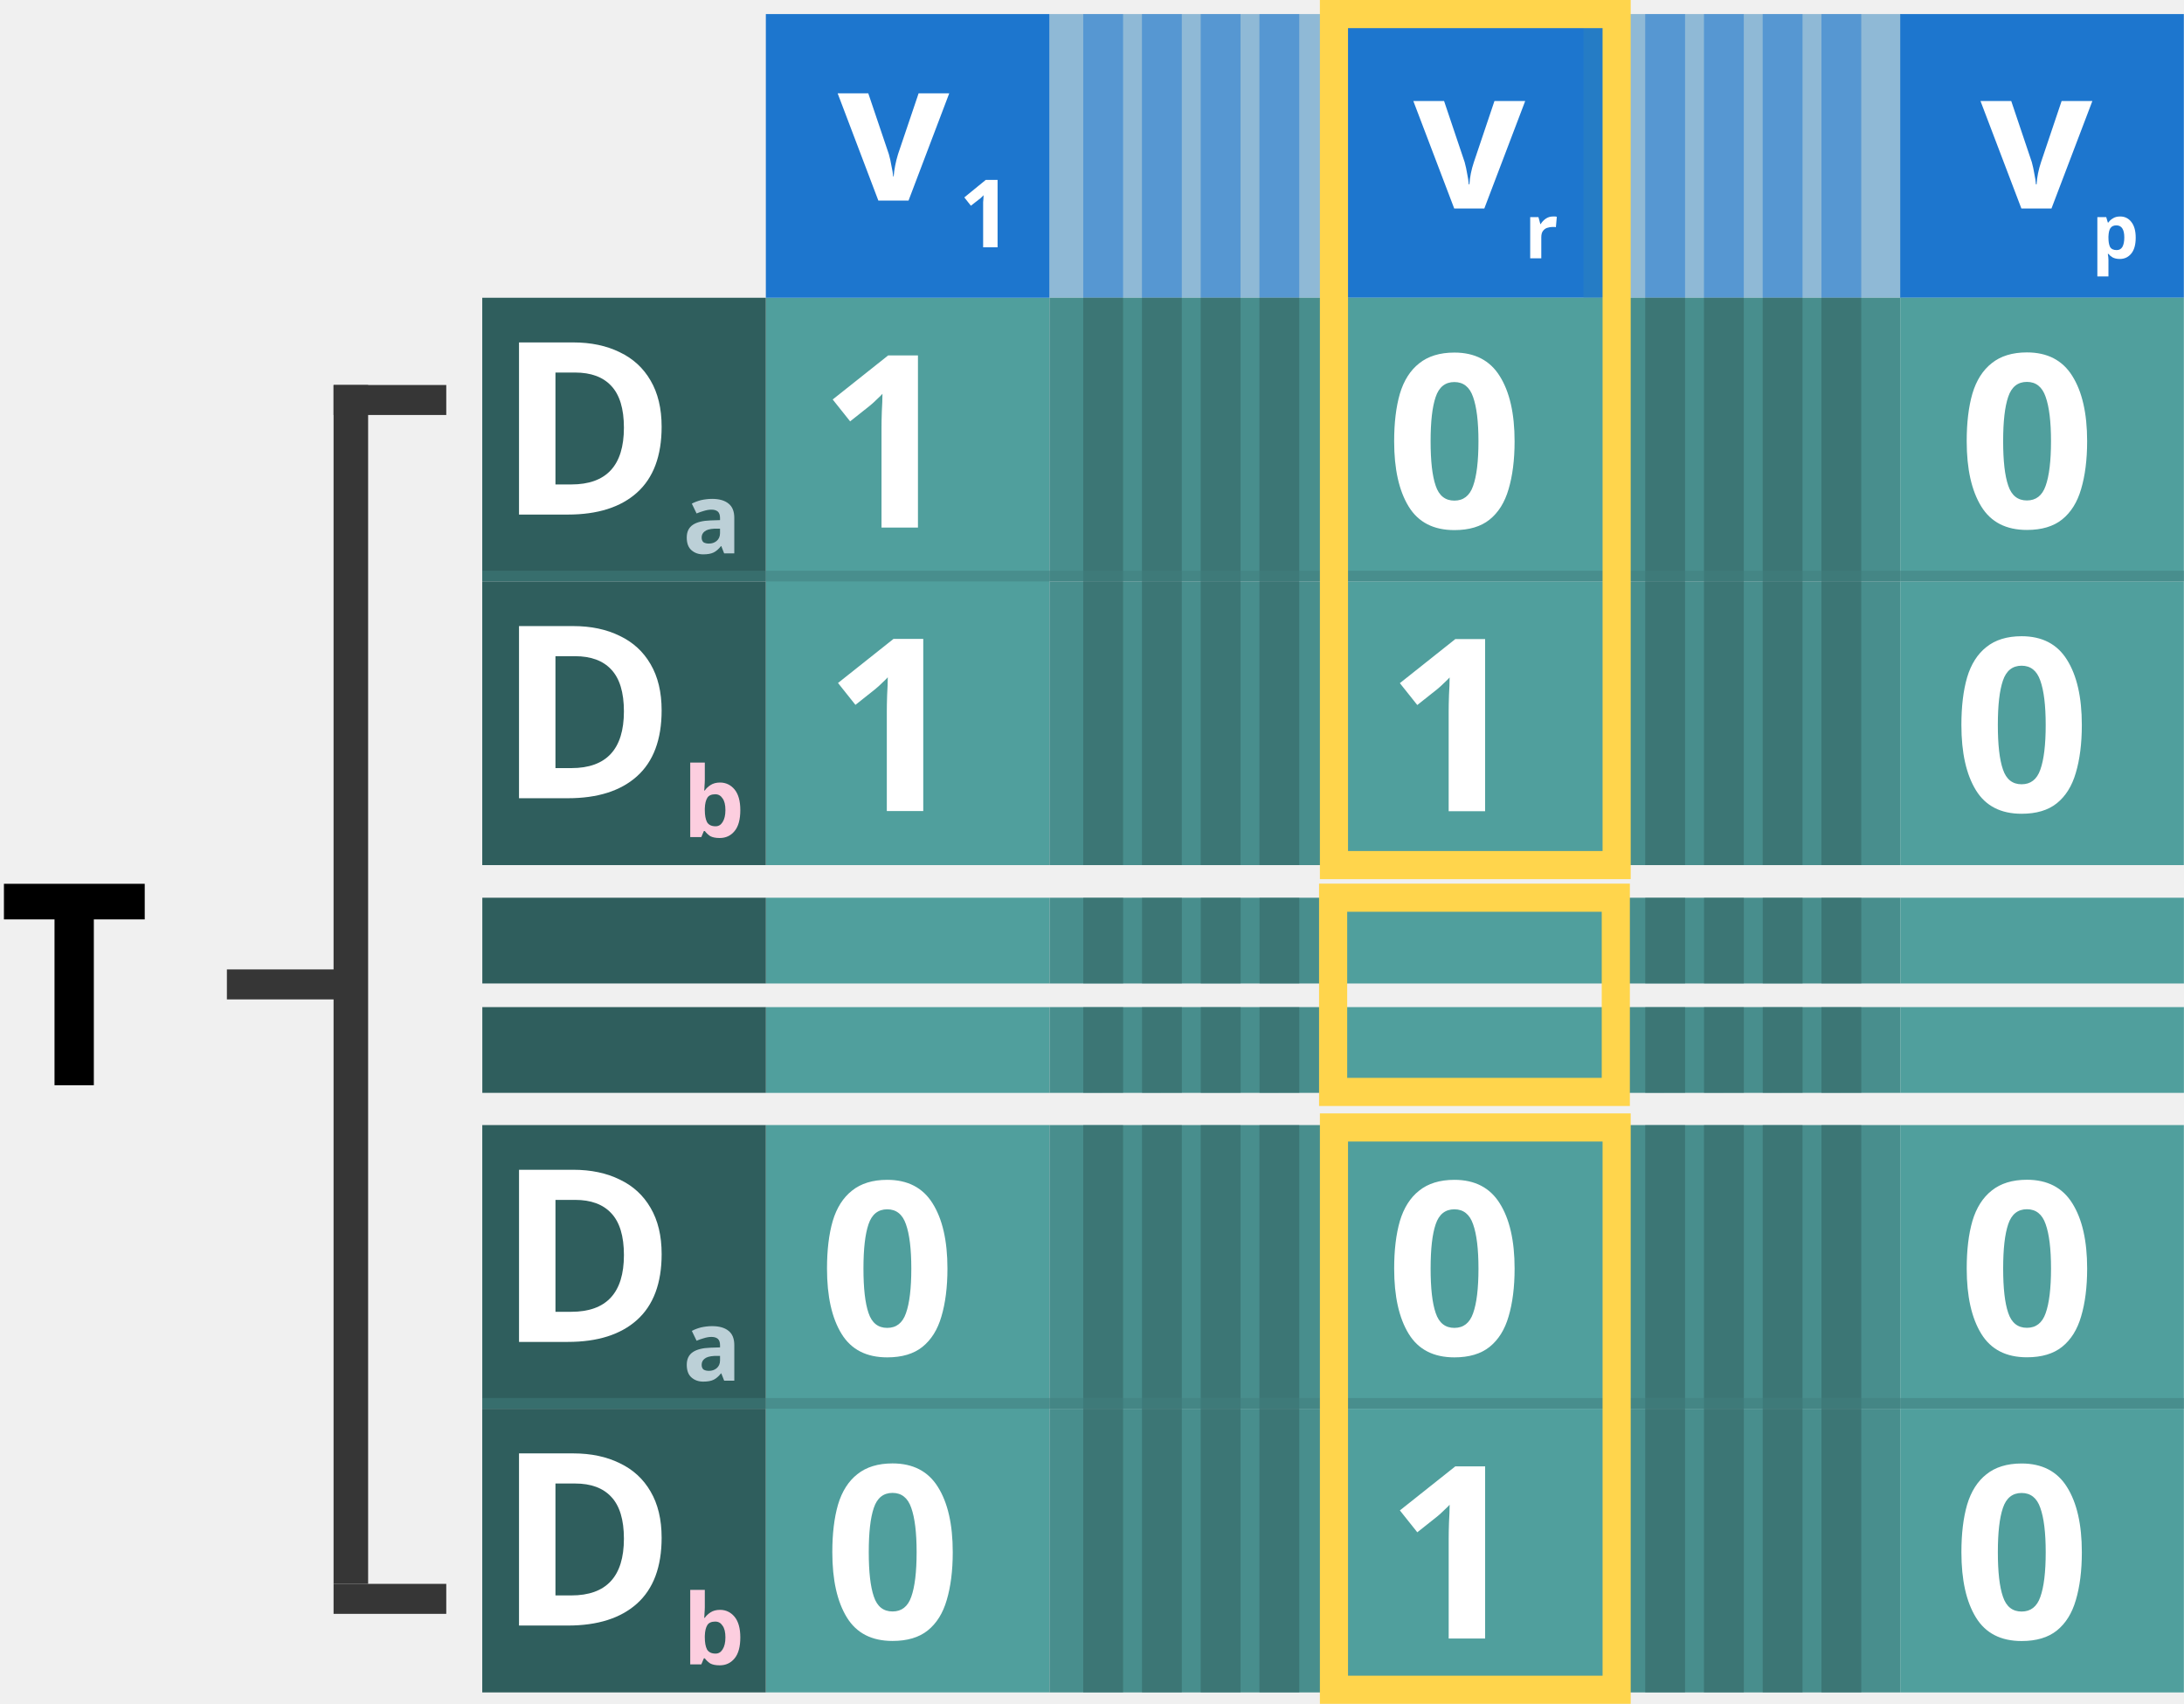
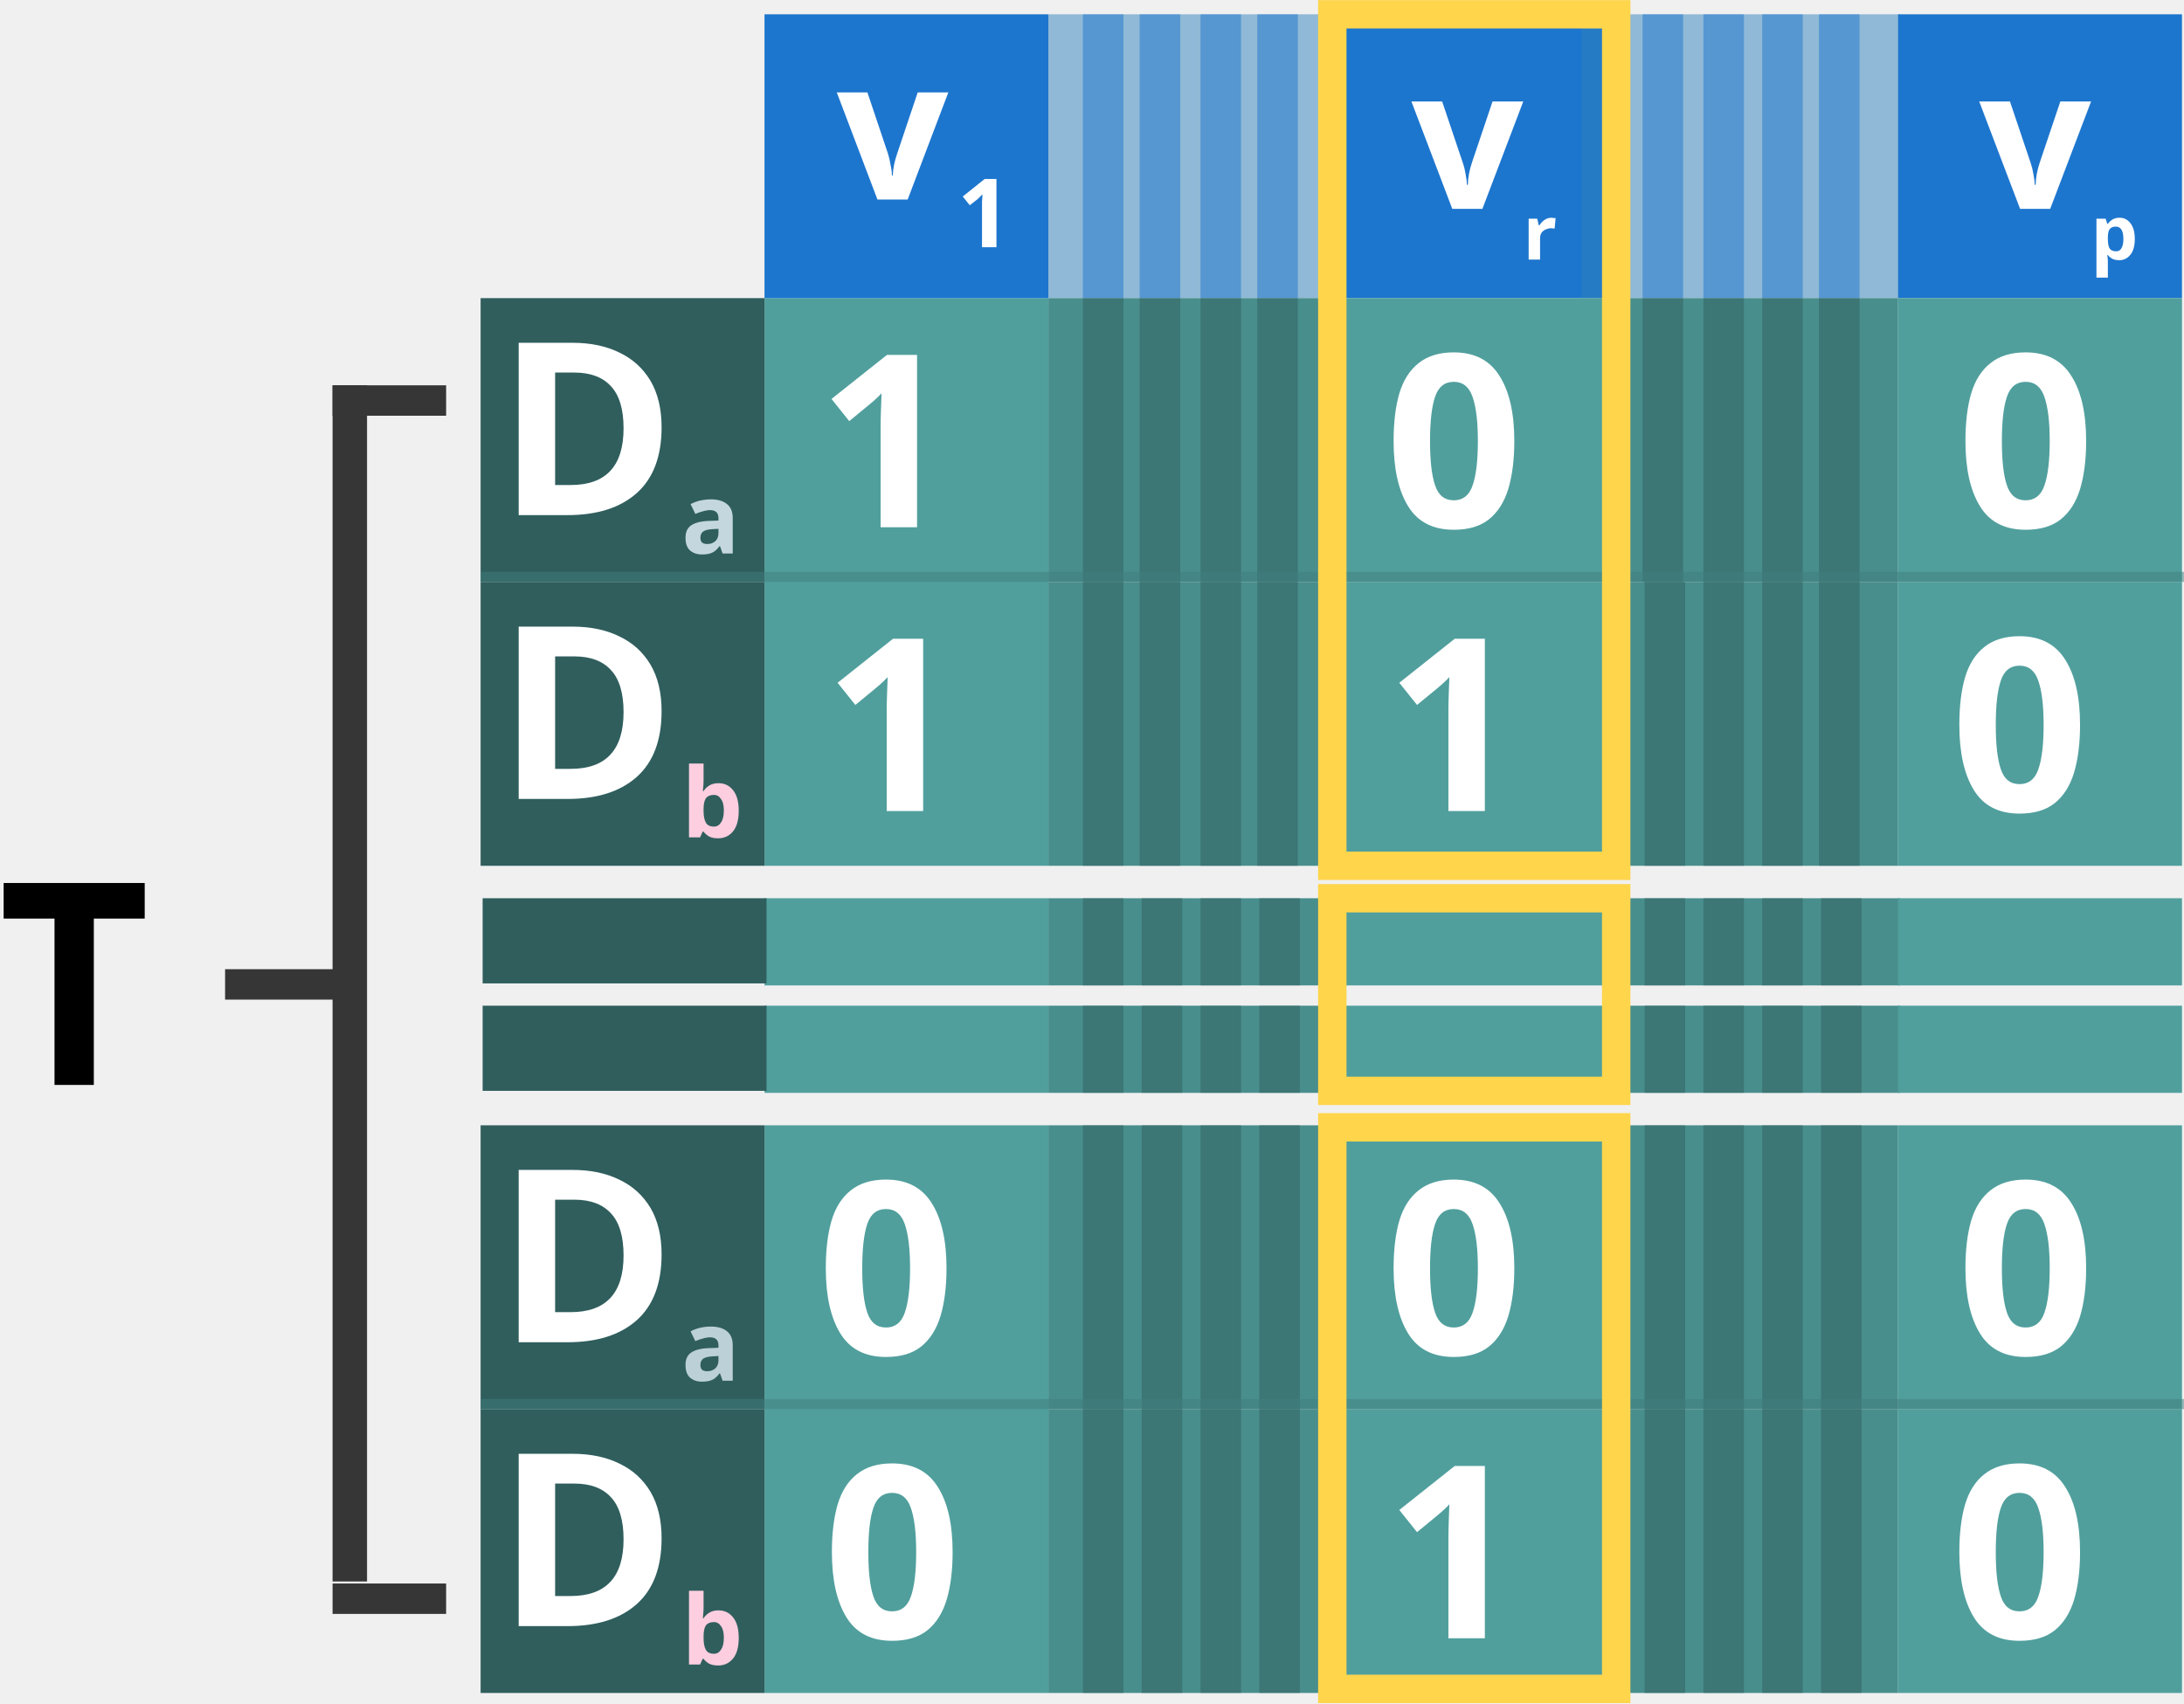
- <svg xmlns="http://www.w3.org/2000/svg" width="406.945" height="317.384" viewBox="0 0 107.671 83.974">
-   <g transform="translate(-36.952 -4.03)">
-     <g transform="translate(.989 3.175)">
-       <path d="M87.701 84.268H73.72V70.286H87.7zM87.701 70.286H73.72V56.305H87.7z" fill="#509f9d" />
-       <rect ry="0" y="56.305" x="59.739" height="13.981" width="13.981" fill="#2f5e5d" />
-       <text style="line-height:1.25;-inkscape-font-specification:'Ubuntu Condensed, Bold'" x="60.489" y="66.992" font-weight="700" font-size="11.871" letter-spacing="0" word-spacing="0" font-family="Ubuntu Condensed" fill="#fff" stroke-width=".345">
-         <tspan x="60.489" y="66.992" style="-inkscape-font-specification:'sans-serif Bold'" font-family="sans-serif">D</tspan>
+ <svg xmlns="http://www.w3.org/2000/svg" width="406.9" height="317.4" viewBox="0 0 107.7 84">
+   <g transform="translate(-37 -4)">
+     <g transform="translate(1 3.2)">
+       <path d="M87.7 84.3h-14v-14h14zm0-14h-14v-14h14z" fill="#509f9d" />
+       <rect ry="0" y="56.3" x="59.7" height="14" width="14" fill="#2f5e5d" />
+       <text style="line-height:1.25;-inkscape-font-specification:'Ubuntu Condensed, Bold'" x="60.5" y="67" font-weight="700" font-size="11.9" letter-spacing="0" word-spacing="0" font-family="Ubuntu Condensed" fill="#fff" stroke-width=".3">
+         <tspan x="60.5" y="67" style="-inkscape-font-specification:'sans-serif Bold'" font-family="sans-serif">D</tspan>
      </text>
-       <text y="68.903" x="69.618" style="line-height:1.25;-inkscape-font-specification:'sans-serif Bold'" font-weight="700" font-size="4.826" letter-spacing="0" word-spacing="0" font-family="sans-serif" fill="#bcd0d7" stroke-width=".14">
-         <tspan style="-inkscape-font-specification:'sans-serif Bold'" y="68.903" x="69.618">a</tspan>
+       <text y="68.9" x="69.6" style="line-height:1.25;-inkscape-font-specification:'sans-serif Bold'" font-weight="700" font-size="4.8" letter-spacing="0" word-spacing="0" font-family="sans-serif" fill="#bcd0d7" stroke-width=".1">
+         <tspan style="-inkscape-font-specification:'sans-serif Bold'" y="68.9" x="69.6">a</tspan>
      </text>
-       <g transform="translate(-.989 37.6)">
-         <rect width="13.981" height="13.981" x="60.727" y="32.686" ry="0" fill="#2f5e5d" />
-         <text word-spacing="0" letter-spacing="0" font-size="11.871" font-weight="700" y="43.372" x="61.477" style="line-height:1.25;-inkscape-font-specification:'Ubuntu Condensed, Bold'" font-family="Ubuntu Condensed" fill="#fff" stroke-width=".345">
-           <tspan style="-inkscape-font-specification:'sans-serif Bold'" y="43.372" x="61.477" font-family="sans-serif">D</tspan>
+       <g transform="translate(-1 37.6)">
+         <rect width="14" height="14" x="60.7" y="32.7" ry="0" fill="#2f5e5d" />
+         <text word-spacing="0" letter-spacing="0" font-size="11.9" font-weight="700" y="43.4" x="61.5" style="line-height:1.25;-inkscape-font-specification:'Ubuntu Condensed, Bold'" font-family="Ubuntu Condensed" fill="#fff" stroke-width=".3">
+           <tspan style="-inkscape-font-specification:'sans-serif Bold'" y="43.4" x="61.5" font-family="sans-serif">D</tspan>
        </text>
-         <text word-spacing="0" letter-spacing="0" font-size="4.826" font-weight="700" style="line-height:1.25;-inkscape-font-specification:'sans-serif Bold'" x="70.607" y="45.283" font-family="sans-serif" fill="#fccedf" stroke-width=".14">
-           <tspan x="70.607" y="45.283" style="-inkscape-font-specification:'sans-serif Bold'">b</tspan>
+         <text word-spacing="0" letter-spacing="0" font-size="4.8" font-weight="700" style="line-height:1.25;-inkscape-font-specification:'sans-serif Bold'" x="70.6" y="45.3" font-family="sans-serif" fill="#fccedf" stroke-width=".1">
+           <tspan x="70.6" y="45.3" style="-inkscape-font-specification:'sans-serif Bold'">b</tspan>
        </text>
      </g>
-       <path d="M101.682 70.286H87.701V56.305h13.981z" fill="#488e8d" />
-       <path d="M115.664 70.286h-13.982V56.305h13.982z" fill="#509f9d" />
-       <path d="M129.645 70.286h-13.981V56.305h13.981z" fill="#488e8d" />
-       <path d="M143.627 70.286h-13.982V56.305h13.982z" fill="#509f9d" />
-       <path d="M101.682 84.268H87.701V70.286h13.981z" fill="#488e8d" />
-       <path d="M115.664 84.268h-13.982V70.286h13.982z" fill="#509f9d" />
-       <path d="M129.645 84.268h-13.981V70.286h13.981z" fill="#488e8d" />
-       <path d="M143.627 84.268h-13.982V70.286h13.982z" fill="#509f9d" />
-       <path d="M89.367 70.286V56.305h1.963v13.981zM92.262 70.286V56.305h1.964v13.981zM95.158 70.286V56.305h1.963v13.981zM98.053 70.286V56.305h1.964v13.981zM89.367 84.268V70.286h1.963v13.982zM92.262 84.268V70.286h1.964v13.982zM95.158 84.268V70.286h1.963v13.982zM98.053 84.268V70.286h1.964v13.982zM117.073 70.286V56.305h1.963v13.981zM119.968 70.286V56.305h1.964v13.981zM122.864 70.286V56.305h1.963v13.981zM125.76 70.286V56.305h1.963v13.981zM117.073 84.268V70.286h1.963v13.982zM119.968 84.268V70.286h1.964v13.982zM122.864 84.268V70.286h1.963v13.982zM125.76 84.268V70.286h1.963v13.982z" opacity=".5" fill="#2f5e5d" />
-       <path opacity=".5" fill="#407e7d" d="M59.739 69.757h83.896v.529H59.739z" />
-       <text font-size="11.891" y="67.63" x="76.312" style="line-height:1.25;-inkscape-font-specification:'sans-serif Bold'" font-weight="700" font-family="sans-serif" letter-spacing="0" word-spacing="0" fill="#fff" stroke-width=".14">
-         <tspan style="-inkscape-font-specification:'sans-serif Bold'" y="67.63" x="76.312">0</tspan>
+       <path d="M101.7 70.3h-14v-14h14z" fill="#488e8d" />
+       <path d="M115.7 70.3h-14v-14h14z" fill="#509f9d" />
+       <path d="M129.6 70.3h-14v-14h14z" fill="#488e8d" />
+       <path d="M143.6 70.3h-14v-14h14z" fill="#509f9d" />
+       <path d="M101.7 84.3h-14v-14h14z" fill="#488e8d" />
+       <path d="M115.7 84.3h-14v-14h14z" fill="#509f9d" />
+       <path d="M129.6 84.3h-14v-14h14z" fill="#488e8d" />
+       <path d="M143.6 84.3h-14v-14h14z" fill="#509f9d" />
+       <path d="M89.4 70.3v-14h2v14zm2.9 0v-14h2v14zm2.9 0v-14h2v14zm2.9 0v-14h2v14zm-8.7 14v-14h2v14zm2.9 0v-14h2v14zm2.9 0v-14h2v14zm2.9 0v-14h2v14zm19-14v-14h2v14zm2.9 0v-14h2v14zm2.9 0v-14h2v14zm2.9 0v-14h2v14zm-8.7 14v-14h2v14zm2.9 0v-14h2v14zm2.9 0v-14h2v14zm2.9 0v-14h2v14z" opacity=".5" fill="#2f5e5d" />
+       <path opacity=".5" fill="#407e7d" d="M59.7 69.8h84v.5h-84z" />
+       <text font-size="11.9" y="67.6" x="76.3" style="line-height:1.25;-inkscape-font-specification:'sans-serif Bold'" font-weight="700" font-family="sans-serif" letter-spacing="0" word-spacing="0" fill="#fff" stroke-width=".1">
+         <tspan style="-inkscape-font-specification:'sans-serif Bold'" y="67.6" x="76.3">0</tspan>
      </text>
-       <text font-size="11.891" y="67.63" x="104.275" style="line-height:1.25;-inkscape-font-specification:'sans-serif Bold'" font-weight="700" font-family="sans-serif" letter-spacing="0" word-spacing="0" fill="#fff" stroke-width=".14">
-         <tspan style="-inkscape-font-specification:'sans-serif Bold'" y="67.63" x="104.275">0</tspan>
+       <text font-size="11.9" y="67.6" x="104.3" style="line-height:1.25;-inkscape-font-specification:'sans-serif Bold'" font-weight="700" font-family="sans-serif" letter-spacing="0" word-spacing="0" fill="#fff" stroke-width=".1">
+         <tspan style="-inkscape-font-specification:'sans-serif Bold'" y="67.6" x="104.3">0</tspan>
      </text>
-       <text font-size="11.891" y="81.611" x="104.275" style="line-height:1.25;-inkscape-font-specification:'sans-serif Bold'" font-weight="700" font-family="sans-serif" letter-spacing="0" word-spacing="0" fill="#fff" stroke-width=".14">
-         <tspan style="-inkscape-font-specification:'sans-serif Bold'" y="81.611" x="104.275">1</tspan>
+       <text font-size="11.9" y="81.6" x="104.3" style="line-height:1.25;-inkscape-font-specification:'sans-serif Bold'" font-weight="700" font-family="sans-serif" letter-spacing="0" word-spacing="0" fill="#fff" stroke-width=".1">
+         <tspan style="-inkscape-font-specification:'sans-serif Bold'" y="81.6" x="104.3">1</tspan>
      </text>
-       <text font-size="11.891" y="81.606" x="76.573" style="line-height:1.25;-inkscape-font-specification:'sans-serif Bold'" font-weight="700" font-family="sans-serif" letter-spacing="0" word-spacing="0" fill="#fff" stroke-width=".14">
-         <tspan style="-inkscape-font-specification:'sans-serif Bold'" y="81.606" x="76.573">0</tspan>
+       <text font-size="11.9" y="81.6" x="76.6" style="line-height:1.25;-inkscape-font-specification:'sans-serif Bold'" font-weight="700" font-family="sans-serif" letter-spacing="0" word-spacing="0" fill="#fff" stroke-width=".1">
+         <tspan style="-inkscape-font-specification:'sans-serif Bold'" y="81.6" x="76.6">0</tspan>
      </text>
-       <text font-size="11.891" y="81.611" x="132.238" style="line-height:1.25;-inkscape-font-specification:'sans-serif Bold'" font-weight="700" font-family="sans-serif" letter-spacing="0" word-spacing="0" fill="#fff" stroke-width=".14">
-         <tspan style="-inkscape-font-specification:'sans-serif Bold'" y="81.611" x="132.238">0</tspan>
+       <text font-size="11.9" y="81.6" x="132.2" style="line-height:1.25;-inkscape-font-specification:'sans-serif Bold'" font-weight="700" font-family="sans-serif" letter-spacing="0" word-spacing="0" fill="#fff" stroke-width=".1">
+         <tspan style="-inkscape-font-specification:'sans-serif Bold'" y="81.6" x="132.2">0</tspan>
      </text>
-       <text font-size="11.891" y="67.624" x="132.499" style="line-height:1.25;-inkscape-font-specification:'sans-serif Bold'" font-weight="700" font-family="sans-serif" letter-spacing="0" word-spacing="0" fill="#fff" stroke-width=".14">
-         <tspan style="-inkscape-font-specification:'sans-serif Bold'" y="67.624" x="132.499">0</tspan>
+       <text font-size="11.9" y="67.6" x="132.5" style="line-height:1.25;-inkscape-font-specification:'sans-serif Bold'" font-weight="700" font-family="sans-serif" letter-spacing="0" word-spacing="0" fill="#fff" stroke-width=".1">
+         <tspan style="-inkscape-font-specification:'sans-serif Bold'" y="67.6" x="132.5">0</tspan>
      </text>
    </g>
-     <path d="M88.69 46.667H74.708V32.686H88.69zM88.69 32.686H74.708V18.705H88.69z" fill="#509f9d" />
-     <rect width="13.981" height="13.981" x="60.727" y="18.705" ry="0" fill="#2f5e5d" />
-     <text word-spacing="0" letter-spacing="0" font-size="11.871" font-weight="700" y="29.391" x="61.477" style="line-height:1.25;-inkscape-font-specification:'Ubuntu Condensed, Bold'" font-family="Ubuntu Condensed" fill="#fff" stroke-width=".345">
-       <tspan style="-inkscape-font-specification:'sans-serif Bold'" y="29.391" x="61.477" font-family="sans-serif">D</tspan>
+     <path d="M88.7 46.7h-14v-14h14zm0-14h-14v-14h14z" fill="#509f9d" />
+     <rect width="14" height="14" x="60.7" y="18.7" ry="0" fill="#2f5e5d" />
+     <text word-spacing="0" letter-spacing="0" font-size="11.9" font-weight="700" y="29.4" x="61.5" style="line-height:1.25;-inkscape-font-specification:'Ubuntu Condensed, Bold'" font-family="Ubuntu Condensed" fill="#fff" stroke-width=".3">
+       <tspan style="-inkscape-font-specification:'sans-serif Bold'" y="29.4" x="61.5" font-family="sans-serif">D</tspan>
    </text>
-     <text word-spacing="0" letter-spacing="0" font-size="4.826" font-weight="700" style="line-height:1.25;-inkscape-font-specification:'sans-serif Bold'" x="70.607" y="31.303" font-family="sans-serif" fill="#eaf5ff" fill-opacity=".753" stroke-width=".14">
-       <tspan x="70.607" y="31.303" style="-inkscape-font-specification:'sans-serif Bold'">a</tspan>
+     <text word-spacing="0" letter-spacing="0" font-size="4.8" font-weight="700" style="line-height:1.25;-inkscape-font-specification:'sans-serif Bold'" x="70.6" y="31.3" font-family="sans-serif" fill="#eaf5ff" fill-opacity=".8" stroke-width=".1">
+       <tspan x="70.6" y="31.3" style="-inkscape-font-specification:'sans-serif Bold'">a</tspan>
    </text>
-     <g>
-       <rect ry="0" y="32.686" x="60.727" height="13.981" width="13.981" fill="#2f5e5d" />
-       <text style="line-height:1.25;-inkscape-font-specification:'Ubuntu Condensed, Bold'" x="61.477" y="43.372" font-weight="700" font-size="11.871" letter-spacing="0" word-spacing="0" font-family="Ubuntu Condensed" fill="#fff" stroke-width=".345">
-         <tspan x="61.477" y="43.372" style="-inkscape-font-specification:'sans-serif Bold'" font-family="sans-serif">D</tspan>
+     <rect ry="0" y="32.7" x="60.7" height="14" width="14" fill="#2f5e5d" />
+     <text style="line-height:1.25;-inkscape-font-specification:'Ubuntu Condensed, Bold'" x="61.5" y="43.4" font-weight="700" font-size="11.9" letter-spacing="0" word-spacing="0" font-family="Ubuntu Condensed" fill="#fff" stroke-width=".3">
+       <tspan x="61.5" y="43.4" style="-inkscape-font-specification:'sans-serif Bold'" font-family="sans-serif">D</tspan>
+     </text>
+     <text y="45.3" x="70.6" style="line-height:1.25;-inkscape-font-specification:'sans-serif Bold'" font-weight="700" font-size="4.8" letter-spacing="0" word-spacing="0" font-family="sans-serif" fill="#fccedf" stroke-width=".1">
+       <tspan style="-inkscape-font-specification:'sans-serif Bold'" y="45.3" x="70.6">b</tspan>
+     </text>
+     <path d="M102.7 18.7h-14v-14h14z" opacity=".5" fill="#2d82bb" />
+     <path d="M88.7 18.7h-14v-14h14z" fill="#1d76ce" />
+     <g font-weight="700" letter-spacing="0" word-spacing="0" font-family="sans-serif" fill="#fff" stroke-width=".2">
+       <text y="275" x="9.1" style="line-height:1.25;-inkscape-font-specification:'sans-serif Bold'" font-size="7" transform="translate(65.7 -365.8) scale(1.3805)">
+         <tspan style="-inkscape-font-specification:'sans-serif Bold'" y="275" x="9.1">v</tspan>
      </text>
-       <text y="45.283" x="70.607" style="line-height:1.25;-inkscape-font-specification:'sans-serif Bold'" font-weight="700" font-size="4.826" letter-spacing="0" word-spacing="0" font-family="sans-serif" fill="#fccedf" stroke-width=".14">
-         <tspan style="-inkscape-font-specification:'sans-serif Bold'" y="45.283" x="70.607">b</tspan>
+       <text style="line-height:1.25;-inkscape-font-specification:'sans-serif Bold'" x="13.4" y="276.7" font-size="3.4" stroke-width=".1" transform="translate(65.7 -365.8) scale(1.3805)">
+         <tspan x="13.4" y="276.7" style="-inkscape-font-specification:'sans-serif Bold'">1</tspan>
      </text>
    </g>
-     <path d="M102.716 18.705H88.69V4.723h14.026z" opacity=".5" fill="#2d82bb" />
-     <path d="M88.69 18.705H74.708V4.723H88.69z" fill="#1d76ce" />
-     <g font-weight="700" letter-spacing="0" word-spacing="0" font-family="sans-serif" fill="#fff" stroke-width=".241">
-       <text y="275.026" x="9.079" style="line-height:1.25;-inkscape-font-specification:'sans-serif Bold'" font-size="7.013" stroke-width=".212" transform="translate(65.716 -365.76) scale(1.3805)">
-         <tspan style="-inkscape-font-specification:'sans-serif Bold'" y="275.026" x="9.079">v</tspan>
-       </text>
-       <text style="line-height:1.25;-inkscape-font-specification:'sans-serif Bold'" x="13.398" y="276.695" font-size="3.356" stroke-width=".101" transform="translate(65.716 -365.76) scale(1.3805)">
-         <tspan x="13.398" y="276.695" style="-inkscape-font-specification:'sans-serif Bold'">1</tspan>
-       </text>
+     <path d="M116.7 18.7h-14v-14h14z" fill="#1d76ce" />
+     <text y="14.3" x="106.6" style="line-height:1.25;-inkscape-font-specification:'sans-serif Bold'" font-size="9.7" font-weight="700" font-family="sans-serif" letter-spacing="0" word-spacing="0" fill="#fff" stroke-width=".3">
+       <tspan style="-inkscape-font-specification:'sans-serif Bold'" y="14.3" x="106.6">v</tspan>
+     </text>
+     <text style="line-height:1.25;-inkscape-font-specification:'sans-serif Bold'" x="112.1" y="16.8" font-size="3.7" font-weight="700" font-family="sans-serif" letter-spacing="0" word-spacing="0" fill="#fff" stroke-width=".1">
+       <tspan x="112.1" y="16.8" style="-inkscape-font-specification:'sans-serif Bold'">r</tspan>
+     </text>
+     <path d="M130.7 18.7H115v-14h15.7z" font-weight="700" font-family="sans-serif" letter-spacing="0" word-spacing="0" opacity=".5" fill="#2d82bb" />
+     <path d="M144.6 18.7h-14v-14h14z" font-weight="700" font-family="sans-serif" letter-spacing="0" word-spacing="0" fill="#1d76ce" />
+     <text y="14.3" x="134.6" style="line-height:1.25;-inkscape-font-specification:'sans-serif Bold'" font-size="9.7" font-weight="700" font-family="sans-serif" letter-spacing="0" word-spacing="0" fill="#fff" stroke-width=".3">
+       <tspan style="-inkscape-font-specification:'sans-serif Bold'" y="14.3" x="134.6">v</tspan>
+     </text>
+     <text style="line-height:1.25;-inkscape-font-specification:'sans-serif Bold'" x="140.1" y="16.8" font-size="3.7" font-weight="700" font-family="sans-serif" letter-spacing="0" word-spacing="0" fill="#fff" stroke-width=".1">
+       <tspan x="140.1" y="16.8" style="-inkscape-font-specification:'sans-serif Bold'">p</tspan>
+     </text>
+     <path d="M118 18.7v-14h2v14zm3 0v-14h2v14zm2.9 0v-14h2v14zm2.8 0v-14h2v14z" opacity=".5" font-weight="700" font-family="sans-serif" letter-spacing="0" word-spacing="0" fill="#1d76ce" />
+     <path d="M90.4 18.7v-14h2v14zm2.8 0v-14h2v14zm3 0v-14h2v14zm2.8 0v-14h2v14z" opacity=".5" fill="#1d76ce" />
+     <path d="M102.7 32.7h-14v-14h14z" fill="#488e8d" />
+     <path d="M116.7 32.7h-14v-14h14z" fill="#509f9d" />
+     <path d="M130.6 32.7h-14v-14h14z" fill="#488e8d" />
+     <path d="M144.6 32.7h-14v-14h14z" fill="#509f9d" />
+     <path d="M102.7 46.7h-14v-14h14z" fill="#488e8d" />
+     <path d="M116.7 46.7h-14v-14h14z" fill="#509f9d" />
+     <path d="M130.6 46.7h-14v-14h14z" fill="#488e8d" />
+     <path d="M144.6 46.7h-14v-14h14z" fill="#509f9d" />
+     <path d="M90.4 32.7v-14h2v14zm2.8 0v-14h2v14zm3 0v-14h2v14zm2.8 0v-14h2v14zm-8.6 14v-14h2v14zm2.8 0v-14h2v14zm3 0v-14h2v14zm2.8 0v-14h2v14zm19-14v-14h2v14zm3 0v-14h2v14zm2.9 0v-14h2v14zm2.8 0v-14h2v14zm-8.6 14v-14h2v14zm2.9 0v-14h2v14zm2.9 0v-14h2v14zm2.8 0v-14h2v14z" opacity=".5" fill="#2f5e5d" />
+     <path opacity=".5" fill="#407e7d" d="M60.7 32.2h84v.5h-84z" />
+     <text style="line-height:1.25;-inkscape-font-specification:'sans-serif Bold'" x="77.3" y="30" font-size="11.9" font-weight="700" font-family="sans-serif" letter-spacing="0" word-spacing="0" fill="#fff" stroke-width=".1">
+       <tspan x="77.3" y="30" style="-inkscape-font-specification:'sans-serif Bold'">1</tspan>
+     </text>
+     <text style="line-height:1.25;-inkscape-font-specification:'sans-serif Bold'" x="105.3" y="30" font-size="11.9" font-weight="700" font-family="sans-serif" letter-spacing="0" word-spacing="0" fill="#fff" stroke-width=".1">
+       <tspan x="105.3" y="30" style="-inkscape-font-specification:'sans-serif Bold'">0</tspan>
+     </text>
+     <text style="line-height:1.25;-inkscape-font-specification:'sans-serif Bold'" x="105.3" y="44" font-size="11.9" font-weight="700" font-family="sans-serif" letter-spacing="0" word-spacing="0" fill="#fff" stroke-width=".1">
+       <tspan x="105.3" y="44" style="-inkscape-font-specification:'sans-serif Bold'">1</tspan>
+     </text>
+     <text style="line-height:1.25;-inkscape-font-specification:'sans-serif Bold'" x="77.6" y="44" font-size="11.9" font-weight="700" font-family="sans-serif" letter-spacing="0" word-spacing="0" fill="#fff" stroke-width=".1">
+       <tspan x="77.6" y="44" style="-inkscape-font-specification:'sans-serif Bold'">1</tspan>
+     </text>
+     <text style="line-height:1.25;-inkscape-font-specification:'sans-serif Bold'" x="133.2" y="44" font-size="11.9" font-weight="700" font-family="sans-serif" letter-spacing="0" word-spacing="0" fill="#fff" stroke-width=".1">
+       <tspan x="133.2" y="44" style="-inkscape-font-specification:'sans-serif Bold'">0</tspan>
+     </text>
+     <text style="line-height:1.25;-inkscape-font-specification:'sans-serif Bold'" x="133.5" y="30" font-size="11.9" font-weight="700" font-family="sans-serif" letter-spacing="0" word-spacing="0" fill="#fff" stroke-width=".1">
+       <tspan x="133.5" y="30" style="-inkscape-font-specification:'sans-serif Bold'">0</tspan>
+     </text>
+     <path fill="none" stroke="#ffd54c" stroke-width="1.4" stroke-linecap="round" d="M102.7 4.7h14v42h-14zm0 54.9h14v27.7h-14z" />
+     <g transform="translate(-2.6 -1)">
+       <path d="M91.3 53.6h-14v-4.3h14z" fill="#509f9d" />
+       <rect ry="0" y="49.3" x="63.4" height="4.2" width="14" fill="#2f5e5d" />
+       <path d="M105.3 53.6h-14v-4.3h14z" fill="#488e8d" />
+       <path d="M119.3 53.6h-14v-4.3h14z" fill="#509f9d" />
+       <path d="M133.3 53.6h-14v-4.3h14z" fill="#488e8d" />
+       <path d="M147.2 53.6h-14v-4.3h14z" fill="#509f9d" />
+       <path d="M93 53.6v-4.3h2v4.3zm2.9 0v-4.3h2v4.3zm2.9 0v-4.3h2v4.3zm2.9 0v-4.3h2v4.3zm19 0v-4.3h2v4.3zm2.9 0v-4.3h2v4.3zm2.9 0v-4.3h2v4.3zm2.9 0v-4.3h2v4.3z" opacity=".5" fill="#2f5e5d" />
    </g>
-     <path d="M116.652 18.705h-13.981V4.723h13.981z" fill="#1d76ce" />
-     <text y="14.308" x="106.628" style="line-height:1.25;-inkscape-font-specification:'sans-serif Bold'" font-size="9.682" font-weight="700" font-family="sans-serif" letter-spacing="0" word-spacing="0" fill="#fff" stroke-width=".293">
-       <tspan style="-inkscape-font-specification:'sans-serif Bold'" y="14.308" x="106.628">v</tspan>
-     </text>
-     <text style="line-height:1.25;-inkscape-font-specification:'sans-serif Bold'" x="112.093" y="16.759" font-size="3.719" font-weight="700" font-family="sans-serif" letter-spacing="0" word-spacing="0" fill="#fff" stroke-width=".14">
-       <tspan x="112.093" y="16.759" style="-inkscape-font-specification:'sans-serif Bold'">r</tspan>
-     </text>
-     <path d="M130.694 18.705H115.02V4.723h15.674z" font-weight="700" font-family="sans-serif" letter-spacing="0" word-spacing="0" opacity=".5" fill="#2d82bb" />
-     <path d="M144.615 18.705h-13.981V4.723h13.981z" font-weight="700" font-family="sans-serif" letter-spacing="0" word-spacing="0" fill="#1d76ce" />
-     <text y="14.308" x="134.591" style="line-height:1.25;-inkscape-font-specification:'sans-serif Bold'" font-size="9.682" font-weight="700" font-family="sans-serif" letter-spacing="0" word-spacing="0" fill="#fff" stroke-width=".293">
-       <tspan style="-inkscape-font-specification:'sans-serif Bold'" y="14.308" x="134.591">v</tspan>
-     </text>
-     <text style="line-height:1.25;-inkscape-font-specification:'sans-serif Bold'" x="140.056" y="16.759" font-size="3.719" font-weight="700" font-family="sans-serif" letter-spacing="0" word-spacing="0" fill="#fff" stroke-width=".14">
-       <tspan x="140.056" y="16.759" style="-inkscape-font-specification:'sans-serif Bold'">p</tspan>
-     </text>
-     <g font-weight="700" font-family="sans-serif" letter-spacing="0" word-spacing="0" fill="#1d76ce">
-       <path d="M118.061 18.705V4.723h1.964v13.982zM120.957 18.705V4.723h1.963v13.982zM123.852 18.705V4.723h1.964v13.982zM126.748 18.705V4.723h1.963v13.982z" opacity=".5" />
+     <g transform="translate(-2.6 4.3)">
+       <path d="M91.3 53.6h-14v-4.3h14z" fill="#509f9d" />
+       <rect ry="0" y="49.3" x="63.4" height="4.2" width="14" fill="#2f5e5d" />
+       <path d="M105.3 53.6h-14v-4.3h14z" fill="#488e8d" />
+       <path d="M119.3 53.6h-14v-4.3h14z" fill="#509f9d" />
+       <path d="M133.3 53.6h-14v-4.3h14z" fill="#488e8d" />
+       <path d="M147.2 53.6h-14v-4.3h14z" fill="#509f9d" />
+       <path d="M93 53.6v-4.3h2v4.3zm2.9 0v-4.3h2v4.3zm2.9 0v-4.3h2v4.3zm2.9 0v-4.3h2v4.3zm19 0v-4.3h2v4.3zm2.9 0v-4.3h2v4.3zm2.9 0v-4.3h2v4.3zm2.9 0v-4.3h2v4.3z" opacity=".5" fill="#2f5e5d" />
    </g>
-     <path d="M90.355 18.705V4.723h1.964v13.982zM93.25 18.705V4.723h1.964v13.982zM96.146 18.705V4.723h1.964v13.982zM99.042 18.705V4.723h1.963v13.982z" opacity=".5" fill="#1d76ce" />
-     <path d="M102.671 32.686H88.69V18.705h13.981z" fill="#488e8d" />
-     <path d="M116.652 32.686h-13.981V18.705h13.981z" fill="#509f9d" />
-     <path d="M130.634 32.686h-13.982V18.705h13.982z" fill="#488e8d" />
-     <path d="M144.615 32.686h-13.981V18.705h13.981z" fill="#509f9d" />
-     <path d="M102.671 46.667H88.69V32.686h13.981z" fill="#488e8d" />
-     <path d="M116.652 46.667h-13.981V32.686h13.981z" fill="#509f9d" />
-     <path d="M130.634 46.667h-13.982V32.686h13.982z" fill="#488e8d" />
-     <path d="M144.615 46.667h-13.981V32.686h13.981z" fill="#509f9d" />
-     <path d="M90.355 32.686V18.705h1.964v13.981zM93.25 32.686V18.705h1.964v13.981zM96.146 32.686V18.705h1.964v13.981zM99.042 32.686V18.705h1.963v13.981zM90.355 46.667V32.686h1.964v13.981zM93.25 46.667V32.686h1.964v13.981zM96.146 46.667V32.686h1.964v13.981zM99.042 46.667V32.686h1.963v13.981zM118.061 32.686V18.705h1.964v13.981zM120.957 32.686V18.705h1.963v13.981zM123.852 32.686V18.705h1.964v13.981zM126.748 32.686V18.705h1.963v13.981zM118.061 46.667V32.686h1.964v13.981zM120.957 46.667V32.686h1.963v13.981zM123.852 46.667V32.686h1.964v13.981zM126.748 46.667V32.686h1.963v13.981z" opacity=".5" fill="#2f5e5d" />
-     <path opacity=".5" fill="#407e7d" d="M60.727 32.157h83.896v.529H60.727z" />
-     <text style="line-height:1.25;-inkscape-font-specification:'sans-serif Bold'" x="77.3" y="30.03" font-size="11.891" font-weight="700" font-family="sans-serif" letter-spacing="0" word-spacing="0" fill="#fff" stroke-width=".14">
-       <tspan x="77.3" y="30.03" style="-inkscape-font-specification:'sans-serif Bold'">1</tspan>
-     </text>
-     <text style="line-height:1.25;-inkscape-font-specification:'sans-serif Bold'" x="105.263" y="30.03" font-size="11.891" font-weight="700" font-family="sans-serif" letter-spacing="0" word-spacing="0" fill="#fff" stroke-width=".14">
-       <tspan x="105.263" y="30.03" style="-inkscape-font-specification:'sans-serif Bold'">0</tspan>
-     </text>
-     <text style="line-height:1.25;-inkscape-font-specification:'sans-serif Bold'" x="105.263" y="44.011" font-size="11.891" font-weight="700" font-family="sans-serif" letter-spacing="0" word-spacing="0" fill="#fff" stroke-width=".14">
-       <tspan x="105.263" y="44.011" style="-inkscape-font-specification:'sans-serif Bold'">1</tspan>
-     </text>
-     <text style="line-height:1.25;-inkscape-font-specification:'sans-serif Bold'" x="77.562" y="44.005" font-size="11.891" font-weight="700" font-family="sans-serif" letter-spacing="0" word-spacing="0" fill="#fff" stroke-width=".14">
-       <tspan x="77.562" y="44.005" style="-inkscape-font-specification:'sans-serif Bold'">1</tspan>
-     </text>
-     <text style="line-height:1.25;-inkscape-font-specification:'sans-serif Bold'" x="133.226" y="44.011" font-size="11.891" font-weight="700" font-family="sans-serif" letter-spacing="0" word-spacing="0" fill="#fff" stroke-width=".14">
-       <tspan x="133.226" y="44.011" style="-inkscape-font-specification:'sans-serif Bold'">0</tspan>
-     </text>
-     <text style="line-height:1.25;-inkscape-font-specification:'sans-serif Bold'" x="133.488" y="30.024" font-size="11.891" font-weight="700" font-family="sans-serif" letter-spacing="0" word-spacing="0" fill="#fff" stroke-width=".14">
-       <tspan x="133.488" y="30.024" style="-inkscape-font-specification:'sans-serif Bold'">0</tspan>
-     </text>
-     <path fill="none" stroke="#ffd54c" stroke-width="1.387" stroke-linecap="round" d="M102.716 4.723h13.936v41.944h-13.936zM102.716 59.598h13.936V87.31h-13.936z" />
-     <g transform="translate(-2.63 -1.058)">
-       <path d="M91.323 53.56H77.34v-4.227h13.982z" fill="#509f9d" />
-       <rect ry="0" y="49.333" x="63.36" height="4.226" width="13.981" fill="#2f5e5d" />
-       <path d="M105.304 53.56H91.323v-4.227h13.981z" fill="#488e8d" />
-       <path d="M119.285 53.56h-13.981v-4.227h13.981z" fill="#509f9d" />
-       <path d="M133.267 53.56h-13.982v-4.227h13.982z" fill="#488e8d" />
-       <path d="M147.248 53.56h-13.981v-4.227h13.981z" fill="#509f9d" />
-       <path d="M92.988 53.56v-4.227h1.964v4.226zM95.884 53.56v-4.227h1.963v4.226zM98.78 53.56v-4.227h1.963v4.226zM101.675 53.56v-4.227h1.963v4.226zM120.694 53.56v-4.227h1.964v4.226zM123.59 53.56v-4.227h1.963v4.226zM126.485 53.56v-4.227h1.964v4.226zM129.38 53.56v-4.227h1.964v4.226z" opacity=".5" fill="#2f5e5d" />
-     </g>
-     <g transform="translate(-2.63 4.333)">
-       <path d="M91.323 53.56H77.34v-4.227h13.982z" fill="#509f9d" />
-       <rect ry="0" y="49.333" x="63.36" height="4.226" width="13.981" fill="#2f5e5d" />
-       <path d="M105.304 53.56H91.323v-4.227h13.981z" fill="#488e8d" />
-       <path d="M119.285 53.56h-13.981v-4.227h13.981z" fill="#509f9d" />
-       <path d="M133.267 53.56h-13.982v-4.227h13.982z" fill="#488e8d" />
-       <path d="M147.248 53.56h-13.981v-4.227h13.981z" fill="#509f9d" />
-       <path d="M92.988 53.56v-4.227h1.964v4.226zM95.884 53.56v-4.227h1.963v4.226zM98.78 53.56v-4.227h1.963v4.226zM101.675 53.56v-4.227h1.963v4.226zM120.694 53.56v-4.227h1.964v4.226zM123.59 53.56v-4.227h1.963v4.226zM126.485 53.56v-4.227h1.964v4.226zM129.38 53.56v-4.227h1.964v4.226z" opacity=".5" fill="#2f5e5d" />
-     </g>
-     <path fill="none" stroke="#ffd54c" stroke-width="1.387" stroke-linecap="round" d="M102.675 48.275h13.936v9.571h-13.936z" />
-     <rect width="5.556" height="1.478" x="-58.953" y="23.005" ry="0" transform="scale(-1 1)" fill="#363636" />
-     <path fill="#363636" d="M55.101 23.005h-1.704v59.088h1.704z" />
-     <rect width="5.556" height="1.478" x="-58.953" y="82.092" ry="0" transform="scale(-1 1)" fill="#363636" />
-     <rect width="5.556" height="1.478" x="-53.694" y="51.809" ry="0" transform="scale(-1 1)" fill="#363636" />
-     <text style="line-height:1.25;-inkscape-font-specification:'sans-serif Bold'" x="38.362" y="55.308" transform="scale(.9616 1.03992)" font-weight="700" font-size="13.377" font-family="sans-serif" letter-spacing="0" word-spacing="0" stroke-width=".265">
-       <tspan x="38.362" y="55.308" style="-inkscape-font-specification:'sans-serif Bold'">T</tspan>
+     <path fill="none" stroke="#ffd54c" stroke-width="1.4" stroke-linecap="round" d="M102.7 48.3h14v9.5h-14z" />
+     <rect width="5.6" height="1.5" x="-59" y="23" ry="0" transform="scale(-1 1)" fill="#363636" />
+     <path fill="#363636" d="M55.1 23h-1.7v59h1.7z" />
+     <rect width="5.6" height="1.5" x="-59" y="82.1" ry="0" transform="scale(-1 1)" fill="#363636" />
+     <rect width="5.6" height="1.5" x="-53.7" y="51.8" ry="0" transform="scale(-1 1)" fill="#363636" />
+     <text style="line-height:1.25;-inkscape-font-specification:'sans-serif Bold'" x="38.4" y="55.3" transform="scale(.9616 1.03992)" font-weight="700" font-size="13.4" font-family="sans-serif" letter-spacing="0" word-spacing="0" stroke-width=".3">
+       <tspan x="38.4" y="55.3" style="-inkscape-font-specification:'sans-serif Bold'">T</tspan>
    </text>
  </g>
</svg>
